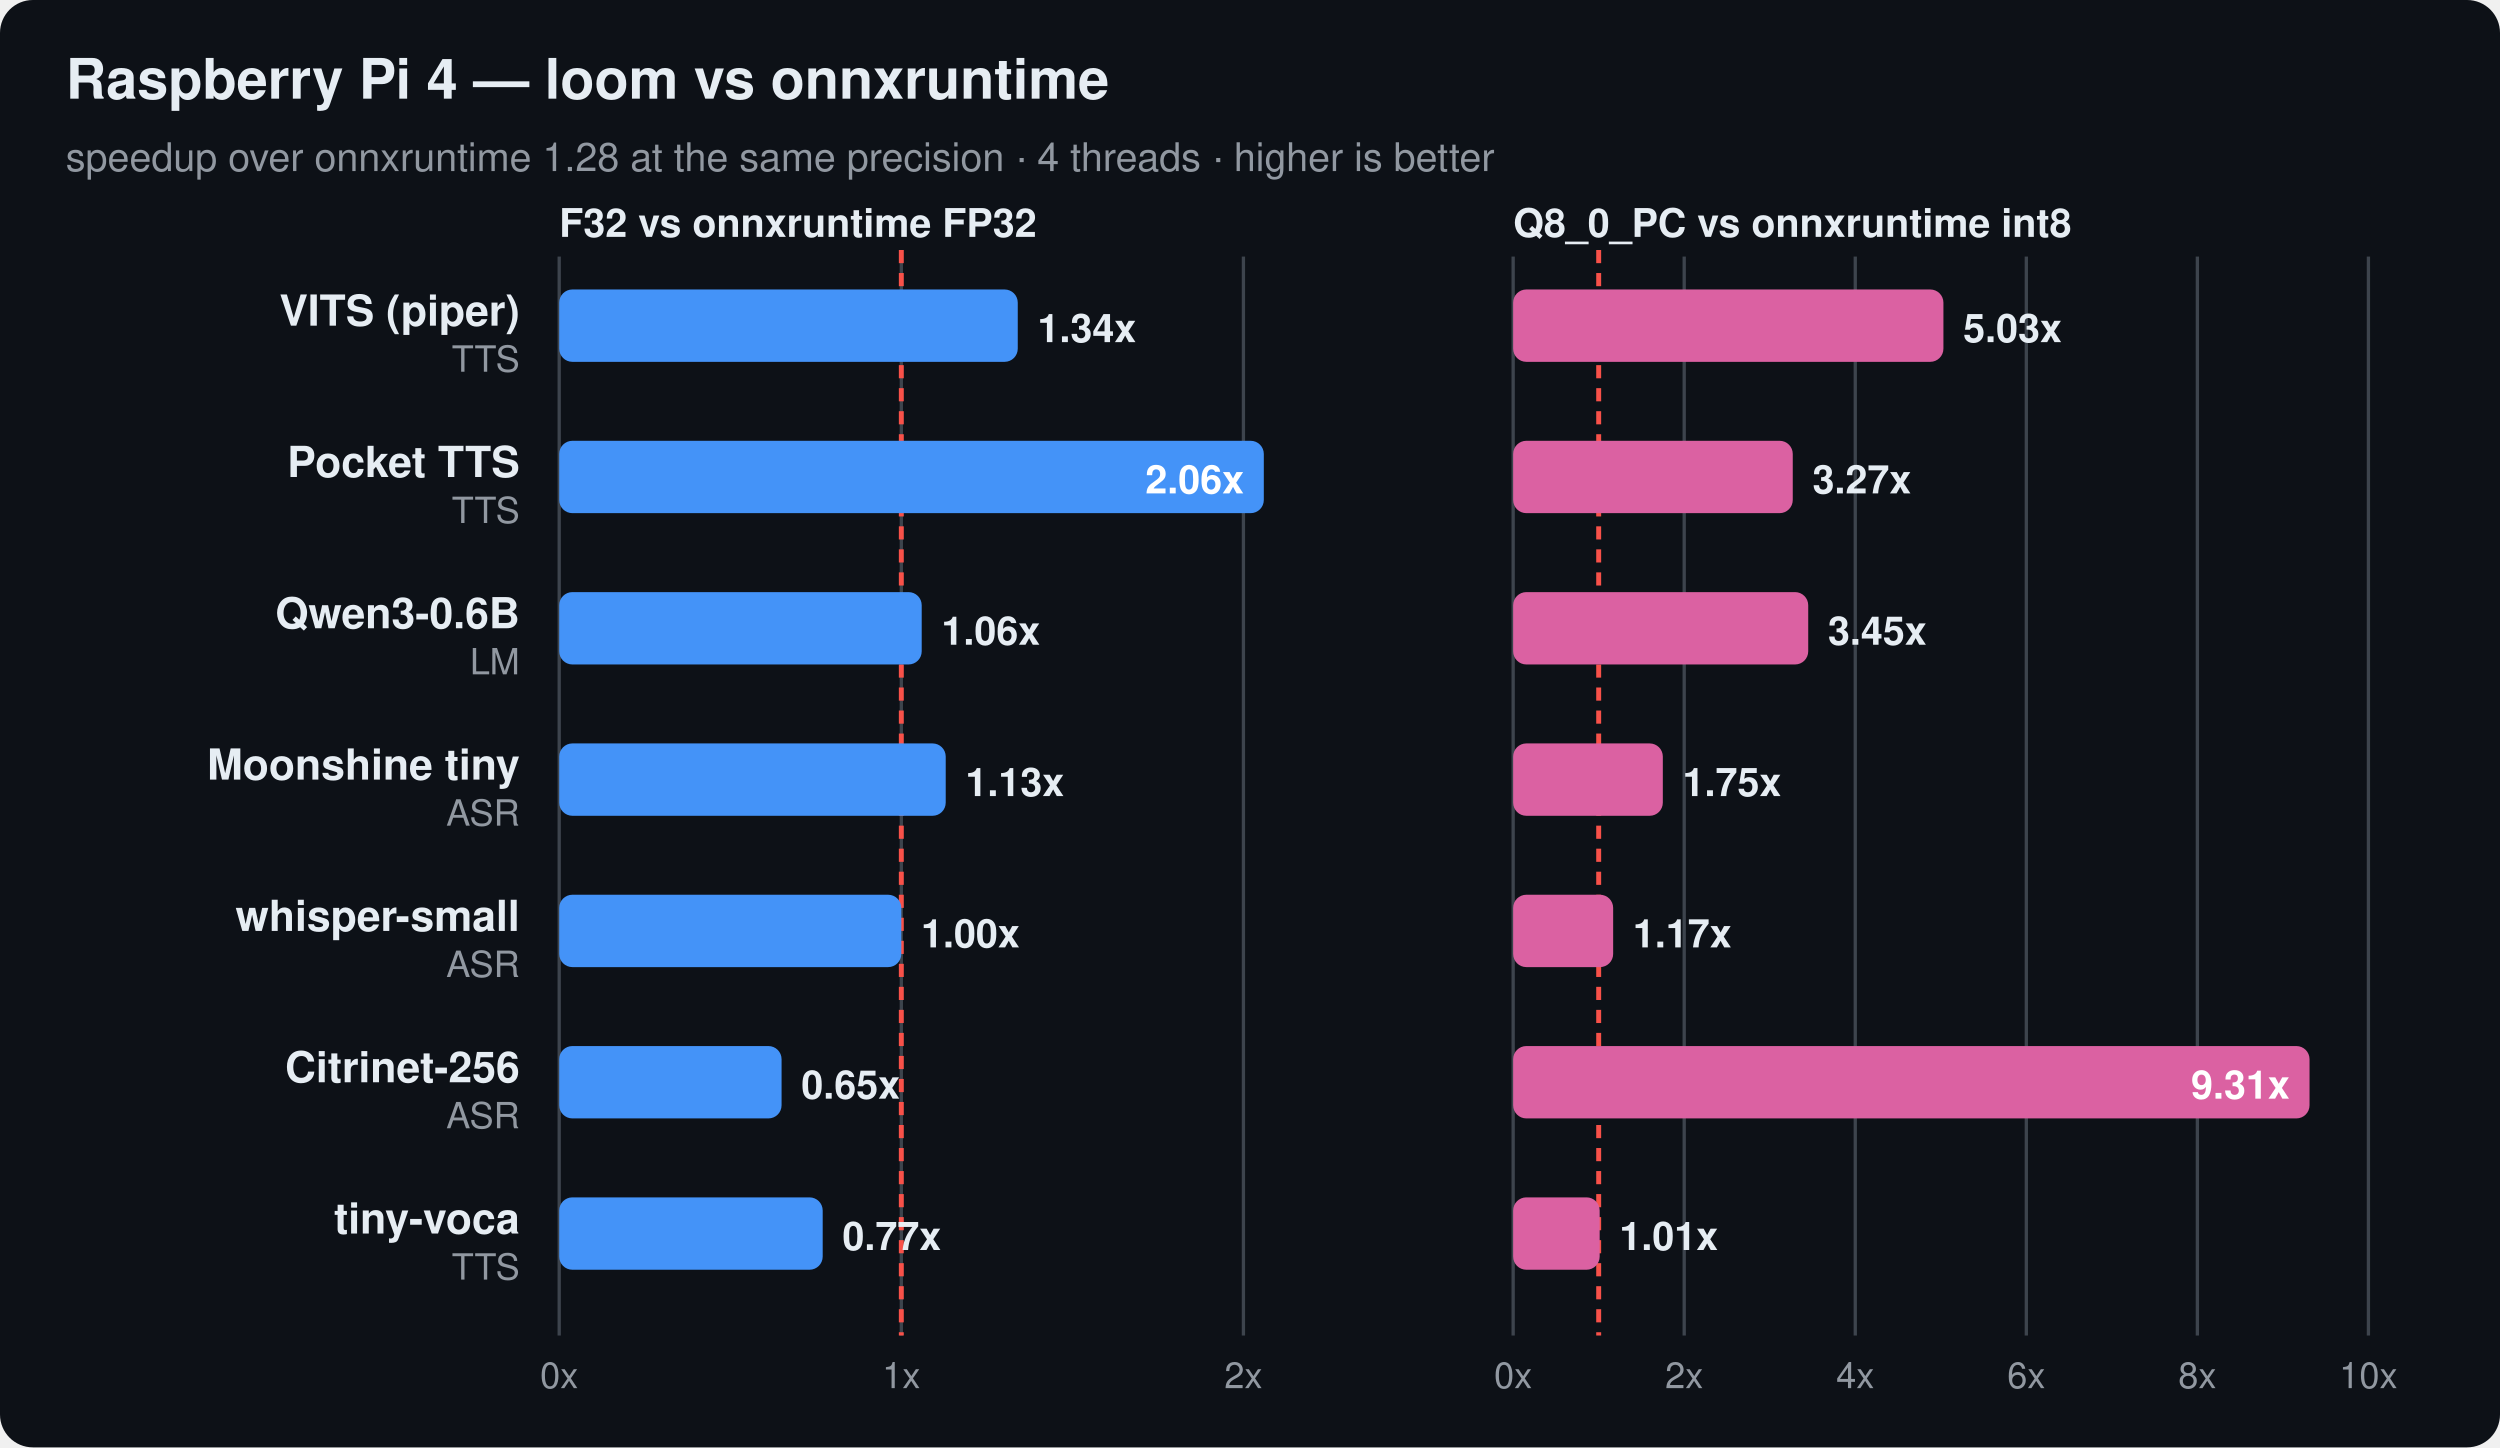
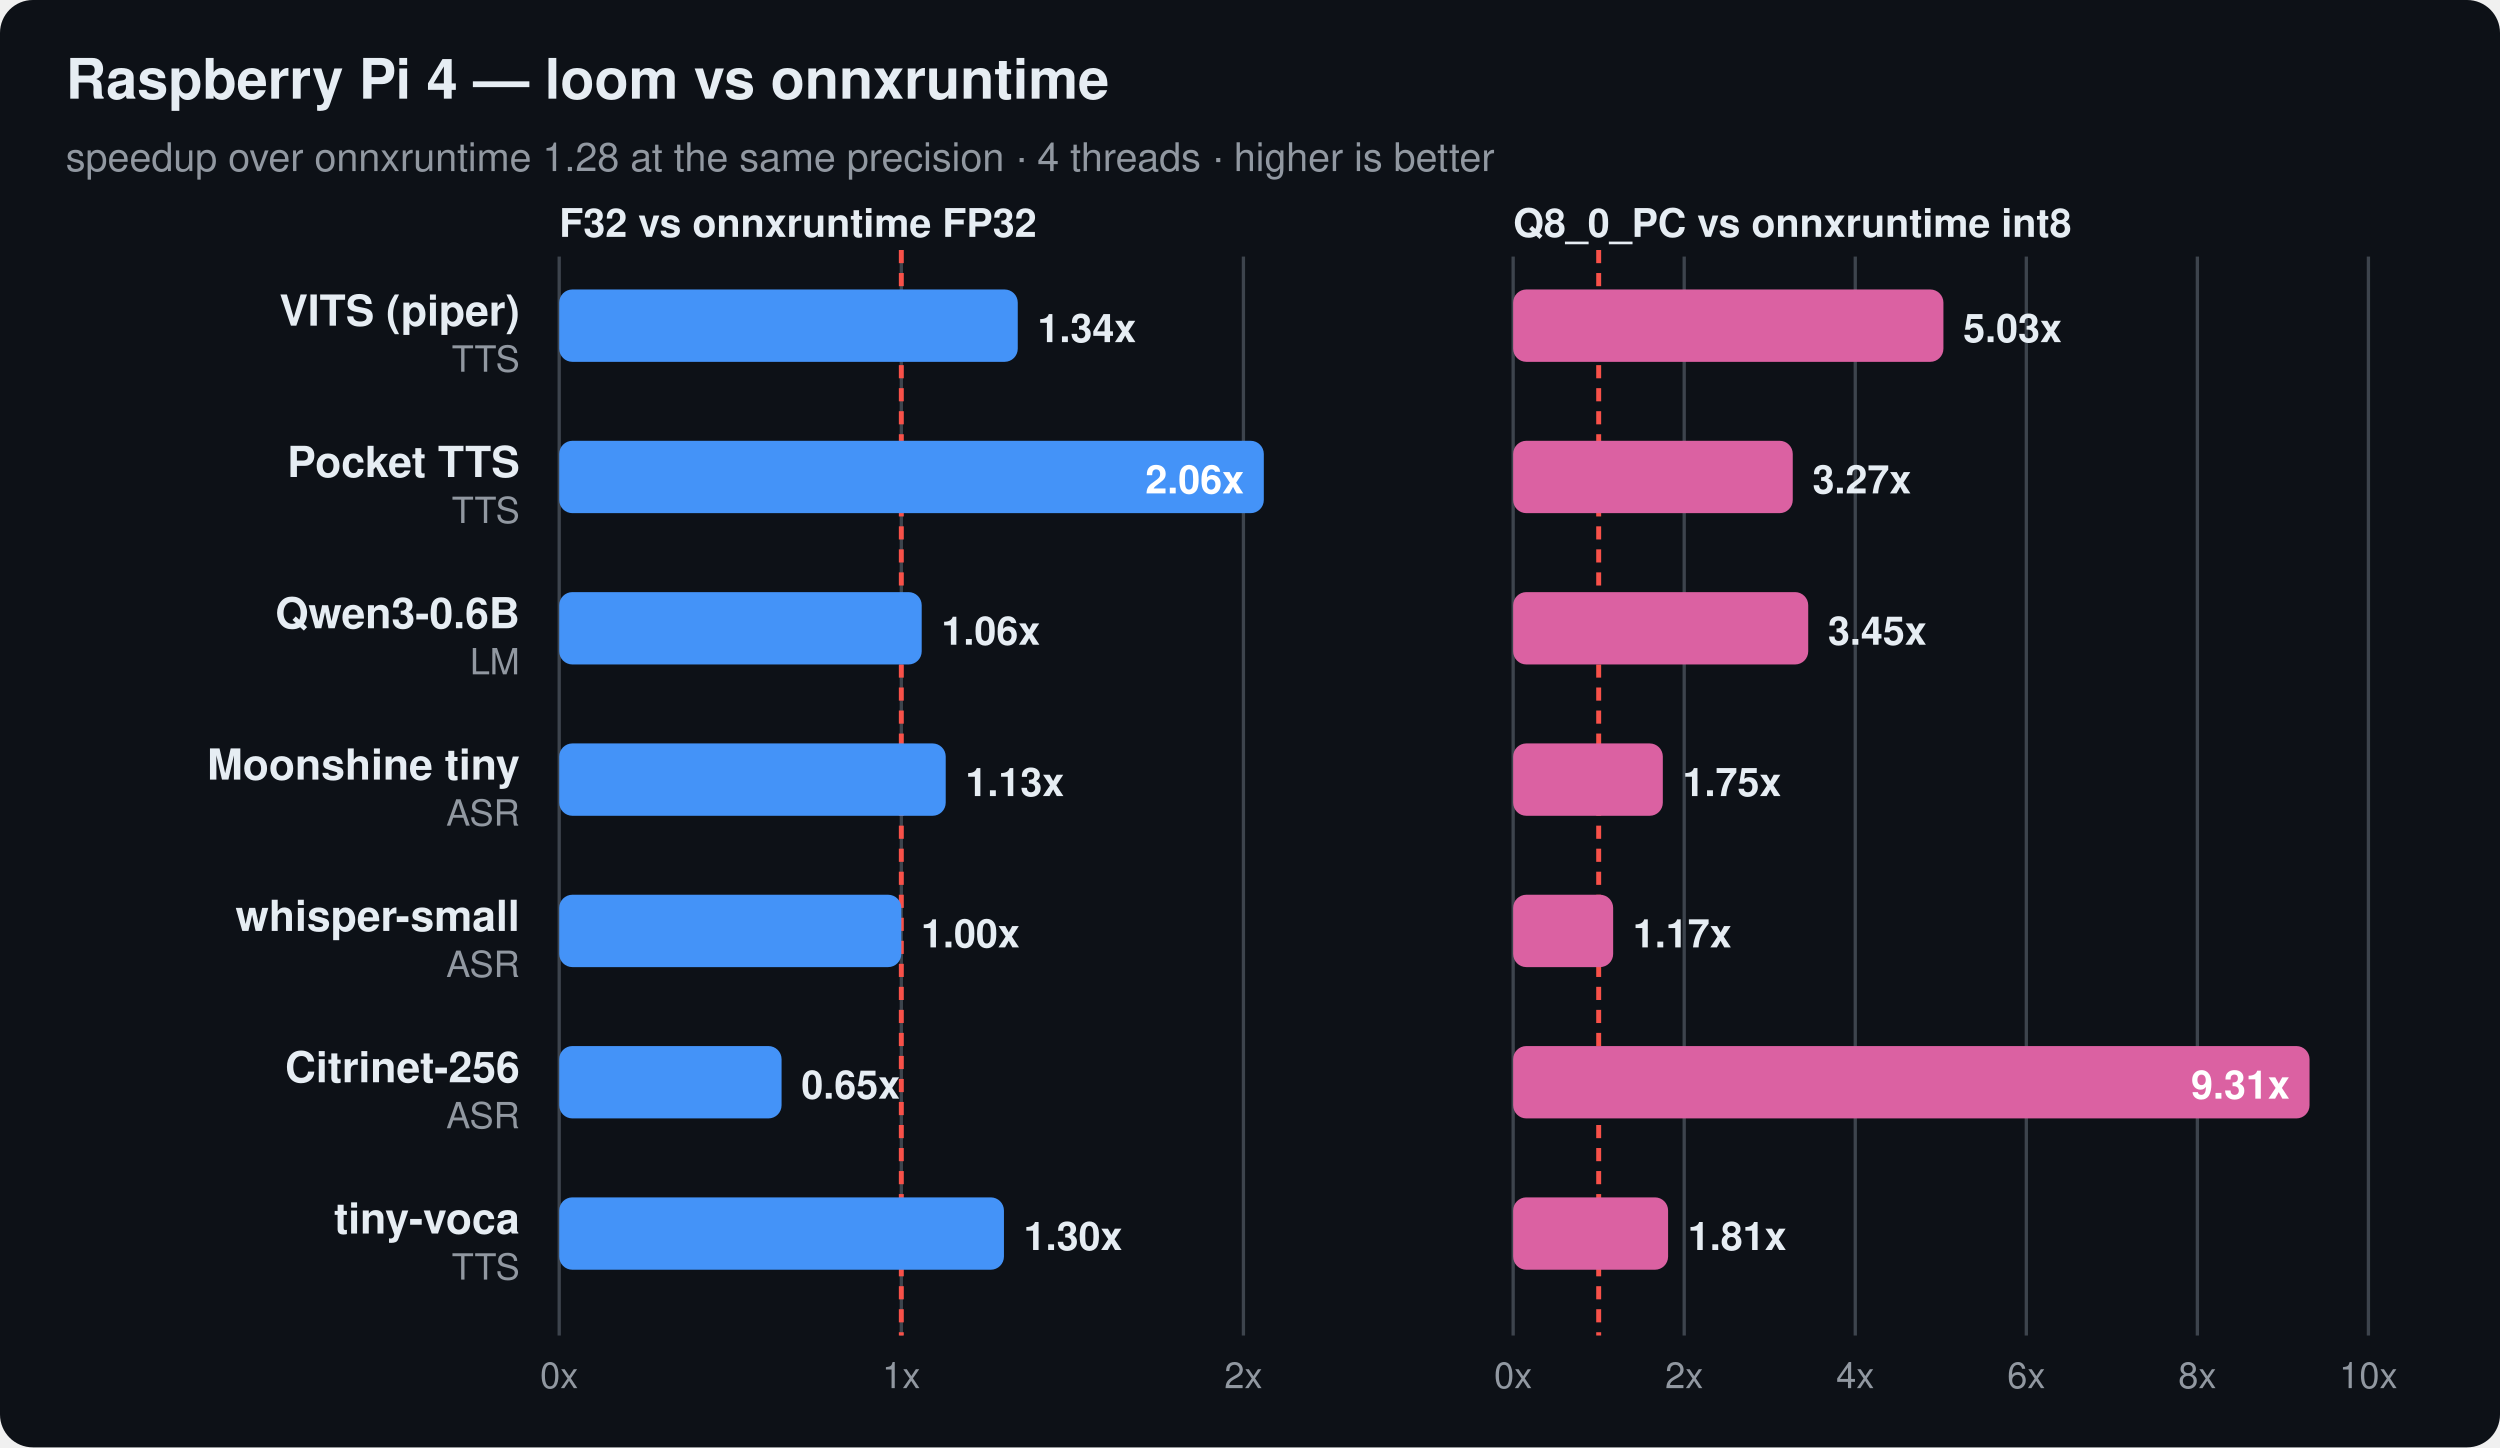
<svg xmlns="http://www.w3.org/2000/svg" width="760" height="440" viewBox="0 0 760 440">
  <rect width="760" height="440" rx="10" fill="#0d1117" />
  <text x="20.0" y="30.0" fill="#e6edf3" font-size="17" text-anchor="start" font-weight="600" font-family="-apple-system,BlinkMacSystemFont,'Segoe UI',Helvetica,Arial,sans-serif">Raspberry Pi 4 — loom vs onnxruntime</text>
  <text x="20.0" y="52.0" fill="#9198a1" font-size="12" text-anchor="start" font-weight="normal" font-family="-apple-system,BlinkMacSystemFont,'Segoe UI',Helvetica,Arial,sans-serif">speedup over onnxruntime 1.28 at the same precision · 4 threads · higher is better</text>
  <text x="170.0" y="72.0" fill="#e6edf3" font-size="12" text-anchor="start" font-weight="600" font-family="-apple-system,BlinkMacSystemFont,'Segoe UI',Helvetica,Arial,sans-serif">F32 vs onnxruntime FP32</text>
  <line x1="170.0" y1="78" x2="170.0" y2="406" stroke="#3d444d" stroke-width="1" />
  <text x="170.0" y="422.0" fill="#9198a1" font-size="11" text-anchor="middle" font-weight="normal" font-family="-apple-system,BlinkMacSystemFont,'Segoe UI',Helvetica,Arial,sans-serif">0x</text>
  <line x1="274.0" y1="78" x2="274.0" y2="406" stroke="#3d444d" stroke-width="1" />
  <text x="274.0" y="422.0" fill="#9198a1" font-size="11" text-anchor="middle" font-weight="normal" font-family="-apple-system,BlinkMacSystemFont,'Segoe UI',Helvetica,Arial,sans-serif">1x</text>
  <line x1="378.0" y1="78" x2="378.0" y2="406" stroke="#3d444d" stroke-width="1" />
  <text x="378.0" y="422.0" fill="#9198a1" font-size="11" text-anchor="middle" font-weight="normal" font-family="-apple-system,BlinkMacSystemFont,'Segoe UI',Helvetica,Arial,sans-serif">2x</text>
  <line x1="274.0" y1="76" x2="274.0" y2="406" stroke="#f85149" stroke-width="1.5" stroke-dasharray="4 3" />
  <rect x="170.0" y="88.0" width="139.4" height="22" rx="4" fill="#4493f8" />
  <text x="315.4" y="104.0" fill="#e6edf3" font-size="12" text-anchor="start" font-weight="600" font-family="-apple-system,BlinkMacSystemFont,'Segoe UI',Helvetica,Arial,sans-serif">1.34x</text>
  <rect x="170.0" y="134.0" width="214.2" height="22" rx="4" fill="#4493f8" />
  <text x="378.2" y="150.0" fill="#ffffff" font-size="12" text-anchor="end" font-weight="600" font-family="-apple-system,BlinkMacSystemFont,'Segoe UI',Helvetica,Arial,sans-serif">2.06x</text>
  <rect x="170.0" y="180.0" width="110.2" height="22" rx="4" fill="#4493f8" />
  <text x="286.2" y="196.0" fill="#e6edf3" font-size="12" text-anchor="start" font-weight="600" font-family="-apple-system,BlinkMacSystemFont,'Segoe UI',Helvetica,Arial,sans-serif">1.06x</text>
  <rect x="170.0" y="226.0" width="117.5" height="22" rx="4" fill="#4493f8" />
  <text x="293.5" y="242.0" fill="#e6edf3" font-size="12" text-anchor="start" font-weight="600" font-family="-apple-system,BlinkMacSystemFont,'Segoe UI',Helvetica,Arial,sans-serif">1.13x</text>
  <rect x="170.0" y="272.0" width="104.0" height="22" rx="4" fill="#4493f8" />
  <text x="280.0" y="288.0" fill="#e6edf3" font-size="12" text-anchor="start" font-weight="600" font-family="-apple-system,BlinkMacSystemFont,'Segoe UI',Helvetica,Arial,sans-serif">1.00x</text>
  <rect x="170.0" y="318.0" width="67.6" height="22" rx="4" fill="#4493f8" />
  <text x="243.6" y="334.0" fill="#e6edf3" font-size="12" text-anchor="start" font-weight="600" font-family="-apple-system,BlinkMacSystemFont,'Segoe UI',Helvetica,Arial,sans-serif">0.65x</text>
-   <rect x="170.0" y="364.0" width="80.1" height="22" rx="4" fill="#4493f8" />
-   <text x="256.1" y="380.0" fill="#e6edf3" font-size="12" text-anchor="start" font-weight="600" font-family="-apple-system,BlinkMacSystemFont,'Segoe UI',Helvetica,Arial,sans-serif">0.77x</text>
+   <rect x="170.0" y="364.0" width="135.2" height="22" rx="4" fill="#4493f8" />
+   <text x="311.2" y="380.0" fill="#e6edf3" font-size="12" text-anchor="start" font-weight="600" font-family="-apple-system,BlinkMacSystemFont,'Segoe UI',Helvetica,Arial,sans-serif">1.30x</text>
  <text x="460.0" y="72.0" fill="#e6edf3" font-size="12" text-anchor="start" font-weight="600" font-family="-apple-system,BlinkMacSystemFont,'Segoe UI',Helvetica,Arial,sans-serif">Q8_0_PC vs onnxruntime int8</text>
  <line x1="460.0" y1="78" x2="460.0" y2="406" stroke="#3d444d" stroke-width="1" />
  <text x="460.0" y="422.0" fill="#9198a1" font-size="11" text-anchor="middle" font-weight="normal" font-family="-apple-system,BlinkMacSystemFont,'Segoe UI',Helvetica,Arial,sans-serif">0x</text>
  <line x1="512.0" y1="78" x2="512.0" y2="406" stroke="#3d444d" stroke-width="1" />
  <text x="512.0" y="422.0" fill="#9198a1" font-size="11" text-anchor="middle" font-weight="normal" font-family="-apple-system,BlinkMacSystemFont,'Segoe UI',Helvetica,Arial,sans-serif">2x</text>
  <line x1="564.0" y1="78" x2="564.0" y2="406" stroke="#3d444d" stroke-width="1" />
  <text x="564.0" y="422.0" fill="#9198a1" font-size="11" text-anchor="middle" font-weight="normal" font-family="-apple-system,BlinkMacSystemFont,'Segoe UI',Helvetica,Arial,sans-serif">4x</text>
  <line x1="616.0" y1="78" x2="616.0" y2="406" stroke="#3d444d" stroke-width="1" />
  <text x="616.0" y="422.0" fill="#9198a1" font-size="11" text-anchor="middle" font-weight="normal" font-family="-apple-system,BlinkMacSystemFont,'Segoe UI',Helvetica,Arial,sans-serif">6x</text>
  <line x1="668.0" y1="78" x2="668.0" y2="406" stroke="#3d444d" stroke-width="1" />
  <text x="668.0" y="422.0" fill="#9198a1" font-size="11" text-anchor="middle" font-weight="normal" font-family="-apple-system,BlinkMacSystemFont,'Segoe UI',Helvetica,Arial,sans-serif">8x</text>
  <line x1="720.0" y1="78" x2="720.0" y2="406" stroke="#3d444d" stroke-width="1" />
  <text x="720.0" y="422.0" fill="#9198a1" font-size="11" text-anchor="middle" font-weight="normal" font-family="-apple-system,BlinkMacSystemFont,'Segoe UI',Helvetica,Arial,sans-serif">10x</text>
  <line x1="486.0" y1="76" x2="486.0" y2="406" stroke="#f85149" stroke-width="1.5" stroke-dasharray="4 3" />
  <rect x="460.0" y="88.0" width="130.8" height="22" rx="4" fill="#db61a2" />
  <text x="596.8" y="104.0" fill="#e6edf3" font-size="12" text-anchor="start" font-weight="600" font-family="-apple-system,BlinkMacSystemFont,'Segoe UI',Helvetica,Arial,sans-serif">5.03x</text>
  <rect x="460.0" y="134.0" width="85.0" height="22" rx="4" fill="#db61a2" />
  <text x="551.0" y="150.0" fill="#e6edf3" font-size="12" text-anchor="start" font-weight="600" font-family="-apple-system,BlinkMacSystemFont,'Segoe UI',Helvetica,Arial,sans-serif">3.27x</text>
  <rect x="460.0" y="180.0" width="89.7" height="22" rx="4" fill="#db61a2" />
  <text x="555.7" y="196.0" fill="#e6edf3" font-size="12" text-anchor="start" font-weight="600" font-family="-apple-system,BlinkMacSystemFont,'Segoe UI',Helvetica,Arial,sans-serif">3.45x</text>
  <rect x="460.0" y="226.0" width="45.5" height="22" rx="4" fill="#db61a2" />
  <text x="511.5" y="242.0" fill="#e6edf3" font-size="12" text-anchor="start" font-weight="600" font-family="-apple-system,BlinkMacSystemFont,'Segoe UI',Helvetica,Arial,sans-serif">1.75x</text>
  <rect x="460.0" y="272.0" width="30.4" height="22" rx="4" fill="#db61a2" />
  <text x="496.4" y="288.0" fill="#e6edf3" font-size="12" text-anchor="start" font-weight="600" font-family="-apple-system,BlinkMacSystemFont,'Segoe UI',Helvetica,Arial,sans-serif">1.17x</text>
  <rect x="460.0" y="318.0" width="242.1" height="22" rx="4" fill="#db61a2" />
  <text x="696.1" y="334.0" fill="#ffffff" font-size="12" text-anchor="end" font-weight="600" font-family="-apple-system,BlinkMacSystemFont,'Segoe UI',Helvetica,Arial,sans-serif">9.31x</text>
-   <rect x="460.0" y="364.0" width="26.3" height="22" rx="4" fill="#db61a2" />
-   <text x="492.3" y="380.0" fill="#e6edf3" font-size="12" text-anchor="start" font-weight="600" font-family="-apple-system,BlinkMacSystemFont,'Segoe UI',Helvetica,Arial,sans-serif">1.01x</text>
+   <rect x="460.0" y="364.0" width="47.1" height="22" rx="4" fill="#db61a2" />
+   <text x="513.1" y="380.0" fill="#e6edf3" font-size="12" text-anchor="start" font-weight="600" font-family="-apple-system,BlinkMacSystemFont,'Segoe UI',Helvetica,Arial,sans-serif">1.81x</text>
  <text x="158.0" y="99.0" fill="#e6edf3" font-size="13" text-anchor="end" font-weight="600" font-family="-apple-system,BlinkMacSystemFont,'Segoe UI',Helvetica,Arial,sans-serif">VITS (piper)</text>
  <text x="158.0" y="113.0" fill="#9198a1" font-size="11" text-anchor="end" font-weight="normal" font-family="-apple-system,BlinkMacSystemFont,'Segoe UI',Helvetica,Arial,sans-serif">TTS</text>
  <text x="158.0" y="145.0" fill="#e6edf3" font-size="13" text-anchor="end" font-weight="600" font-family="-apple-system,BlinkMacSystemFont,'Segoe UI',Helvetica,Arial,sans-serif">Pocket TTS</text>
  <text x="158.0" y="159.0" fill="#9198a1" font-size="11" text-anchor="end" font-weight="normal" font-family="-apple-system,BlinkMacSystemFont,'Segoe UI',Helvetica,Arial,sans-serif">TTS</text>
  <text x="158.0" y="191.0" fill="#e6edf3" font-size="13" text-anchor="end" font-weight="600" font-family="-apple-system,BlinkMacSystemFont,'Segoe UI',Helvetica,Arial,sans-serif">Qwen3-0.6B</text>
  <text x="158.0" y="205.0" fill="#9198a1" font-size="11" text-anchor="end" font-weight="normal" font-family="-apple-system,BlinkMacSystemFont,'Segoe UI',Helvetica,Arial,sans-serif">LM</text>
  <text x="158.0" y="237.0" fill="#e6edf3" font-size="13" text-anchor="end" font-weight="600" font-family="-apple-system,BlinkMacSystemFont,'Segoe UI',Helvetica,Arial,sans-serif">Moonshine tiny</text>
  <text x="158.0" y="251.0" fill="#9198a1" font-size="11" text-anchor="end" font-weight="normal" font-family="-apple-system,BlinkMacSystemFont,'Segoe UI',Helvetica,Arial,sans-serif">ASR</text>
  <text x="158.0" y="283.0" fill="#e6edf3" font-size="13" text-anchor="end" font-weight="600" font-family="-apple-system,BlinkMacSystemFont,'Segoe UI',Helvetica,Arial,sans-serif">whisper-small</text>
  <text x="158.0" y="297.0" fill="#9198a1" font-size="11" text-anchor="end" font-weight="normal" font-family="-apple-system,BlinkMacSystemFont,'Segoe UI',Helvetica,Arial,sans-serif">ASR</text>
  <text x="158.0" y="329.0" fill="#e6edf3" font-size="13" text-anchor="end" font-weight="600" font-family="-apple-system,BlinkMacSystemFont,'Segoe UI',Helvetica,Arial,sans-serif">Citrinet-256</text>
  <text x="158.0" y="343.0" fill="#9198a1" font-size="11" text-anchor="end" font-weight="normal" font-family="-apple-system,BlinkMacSystemFont,'Segoe UI',Helvetica,Arial,sans-serif">ASR</text>
  <text x="158.0" y="375.0" fill="#e6edf3" font-size="13" text-anchor="end" font-weight="600" font-family="-apple-system,BlinkMacSystemFont,'Segoe UI',Helvetica,Arial,sans-serif">tiny-voca</text>
  <text x="158.0" y="389.0" fill="#9198a1" font-size="11" text-anchor="end" font-weight="normal" font-family="-apple-system,BlinkMacSystemFont,'Segoe UI',Helvetica,Arial,sans-serif">TTS</text>
</svg>
